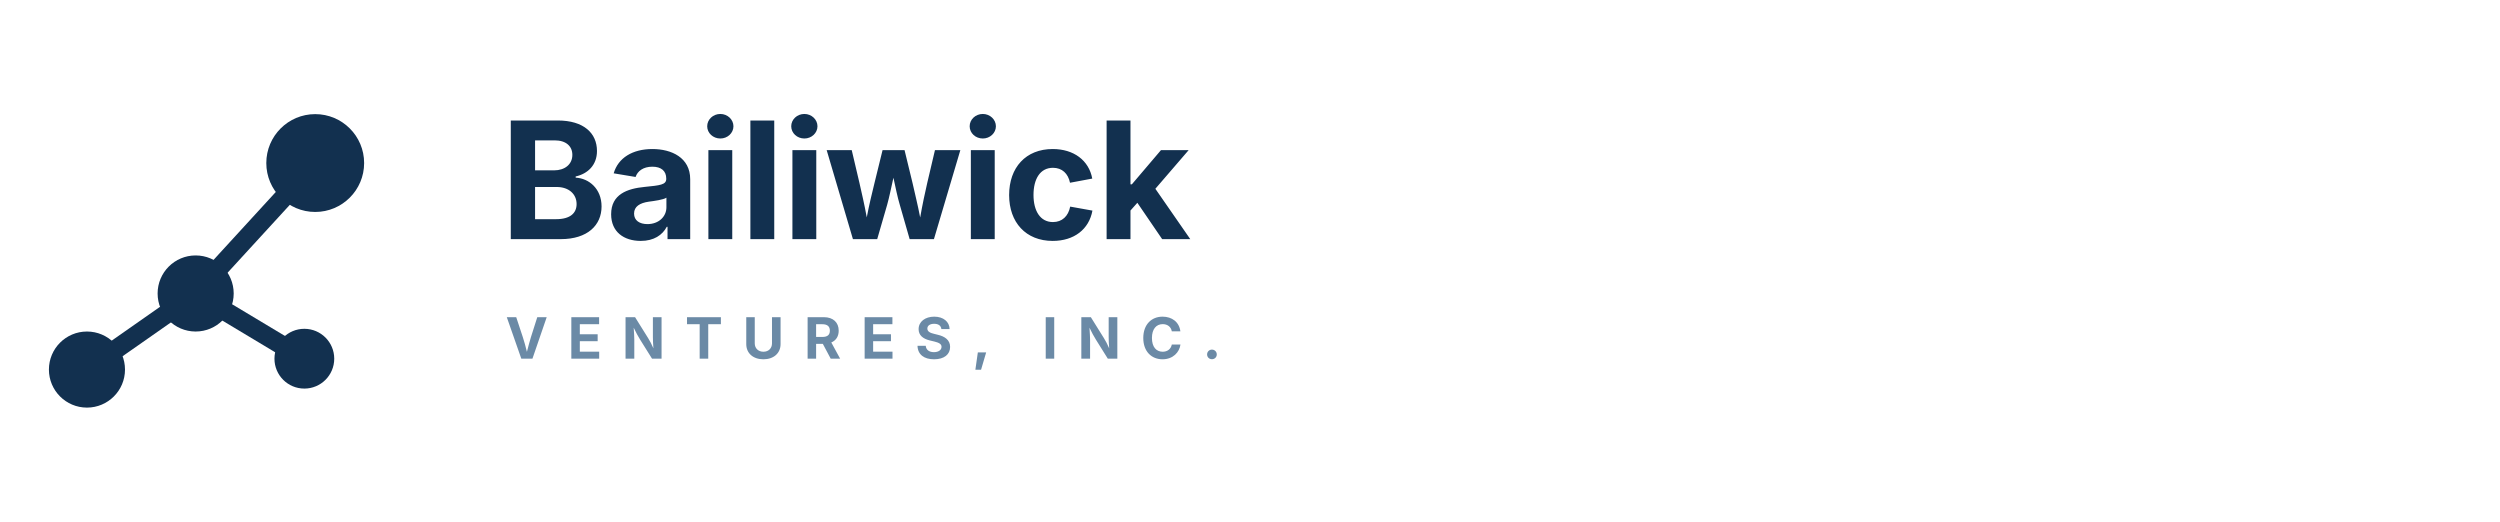
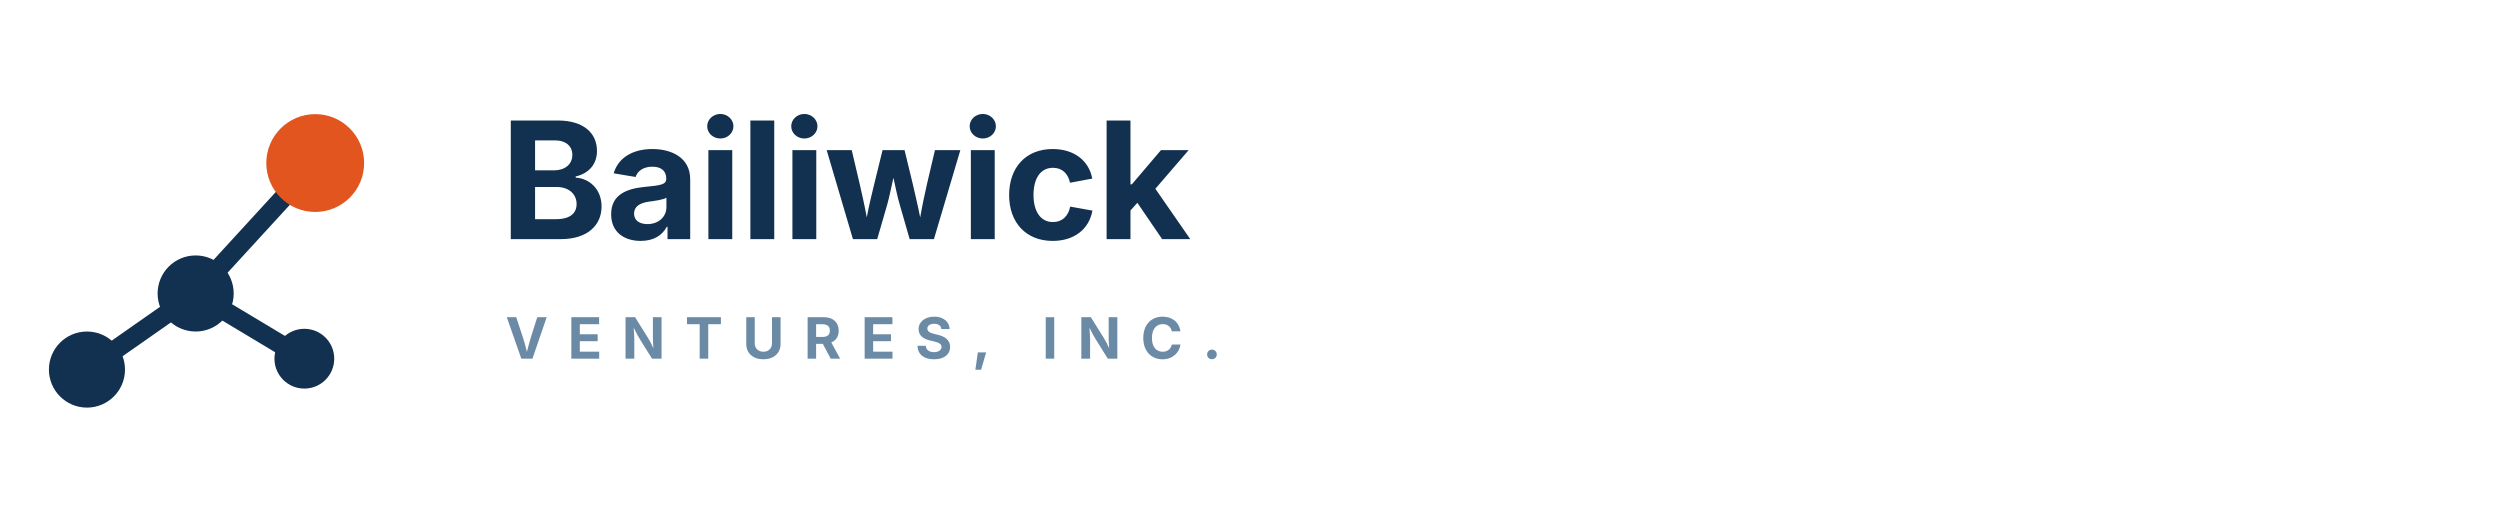
<svg xmlns="http://www.w3.org/2000/svg" viewBox="0 0 460 96">
  <g transform="translate(6 16)">
    <g stroke="#12304F" stroke-width="3.5" stroke-linecap="round" fill="none">
      <path d="M10 52 L30 38 M30 38 L52 14 M30 38 L50 50" />
    </g>
-     <g fill="#12304F">
-       <circle cx="10" cy="52" r="7.0" />
-       <circle cx="30" cy="38" r="7.0" />
-       <circle cx="52" cy="14" r="9.0" />
-       <circle cx="50" cy="50" r="5.5" />
-     </g>
+     <circle cx="10" cy="52" r="7.0" fill="#12304F" />
+     <circle cx="30" cy="38" r="7.0" fill="#12304F" />
+     <circle cx="52" cy="14" r="9.0" fill="#E2551F" />
+     <circle cx="50" cy="50" r="5.5" fill="#12304F" />
  </g>
  <text x="92" y="44" font-family="Inter, Helvetica, Arial, sans-serif" font-size="30" font-weight="700" letter-spacing="-0.4" fill="#12304F">Bailiwick</text>
  <text x="93" y="66" font-family="Inter, Helvetica, Arial, sans-serif" font-size="10.5" font-weight="700" letter-spacing="3.6" fill="#6B8AA6">VENTURES, INC.</text>
</svg>
